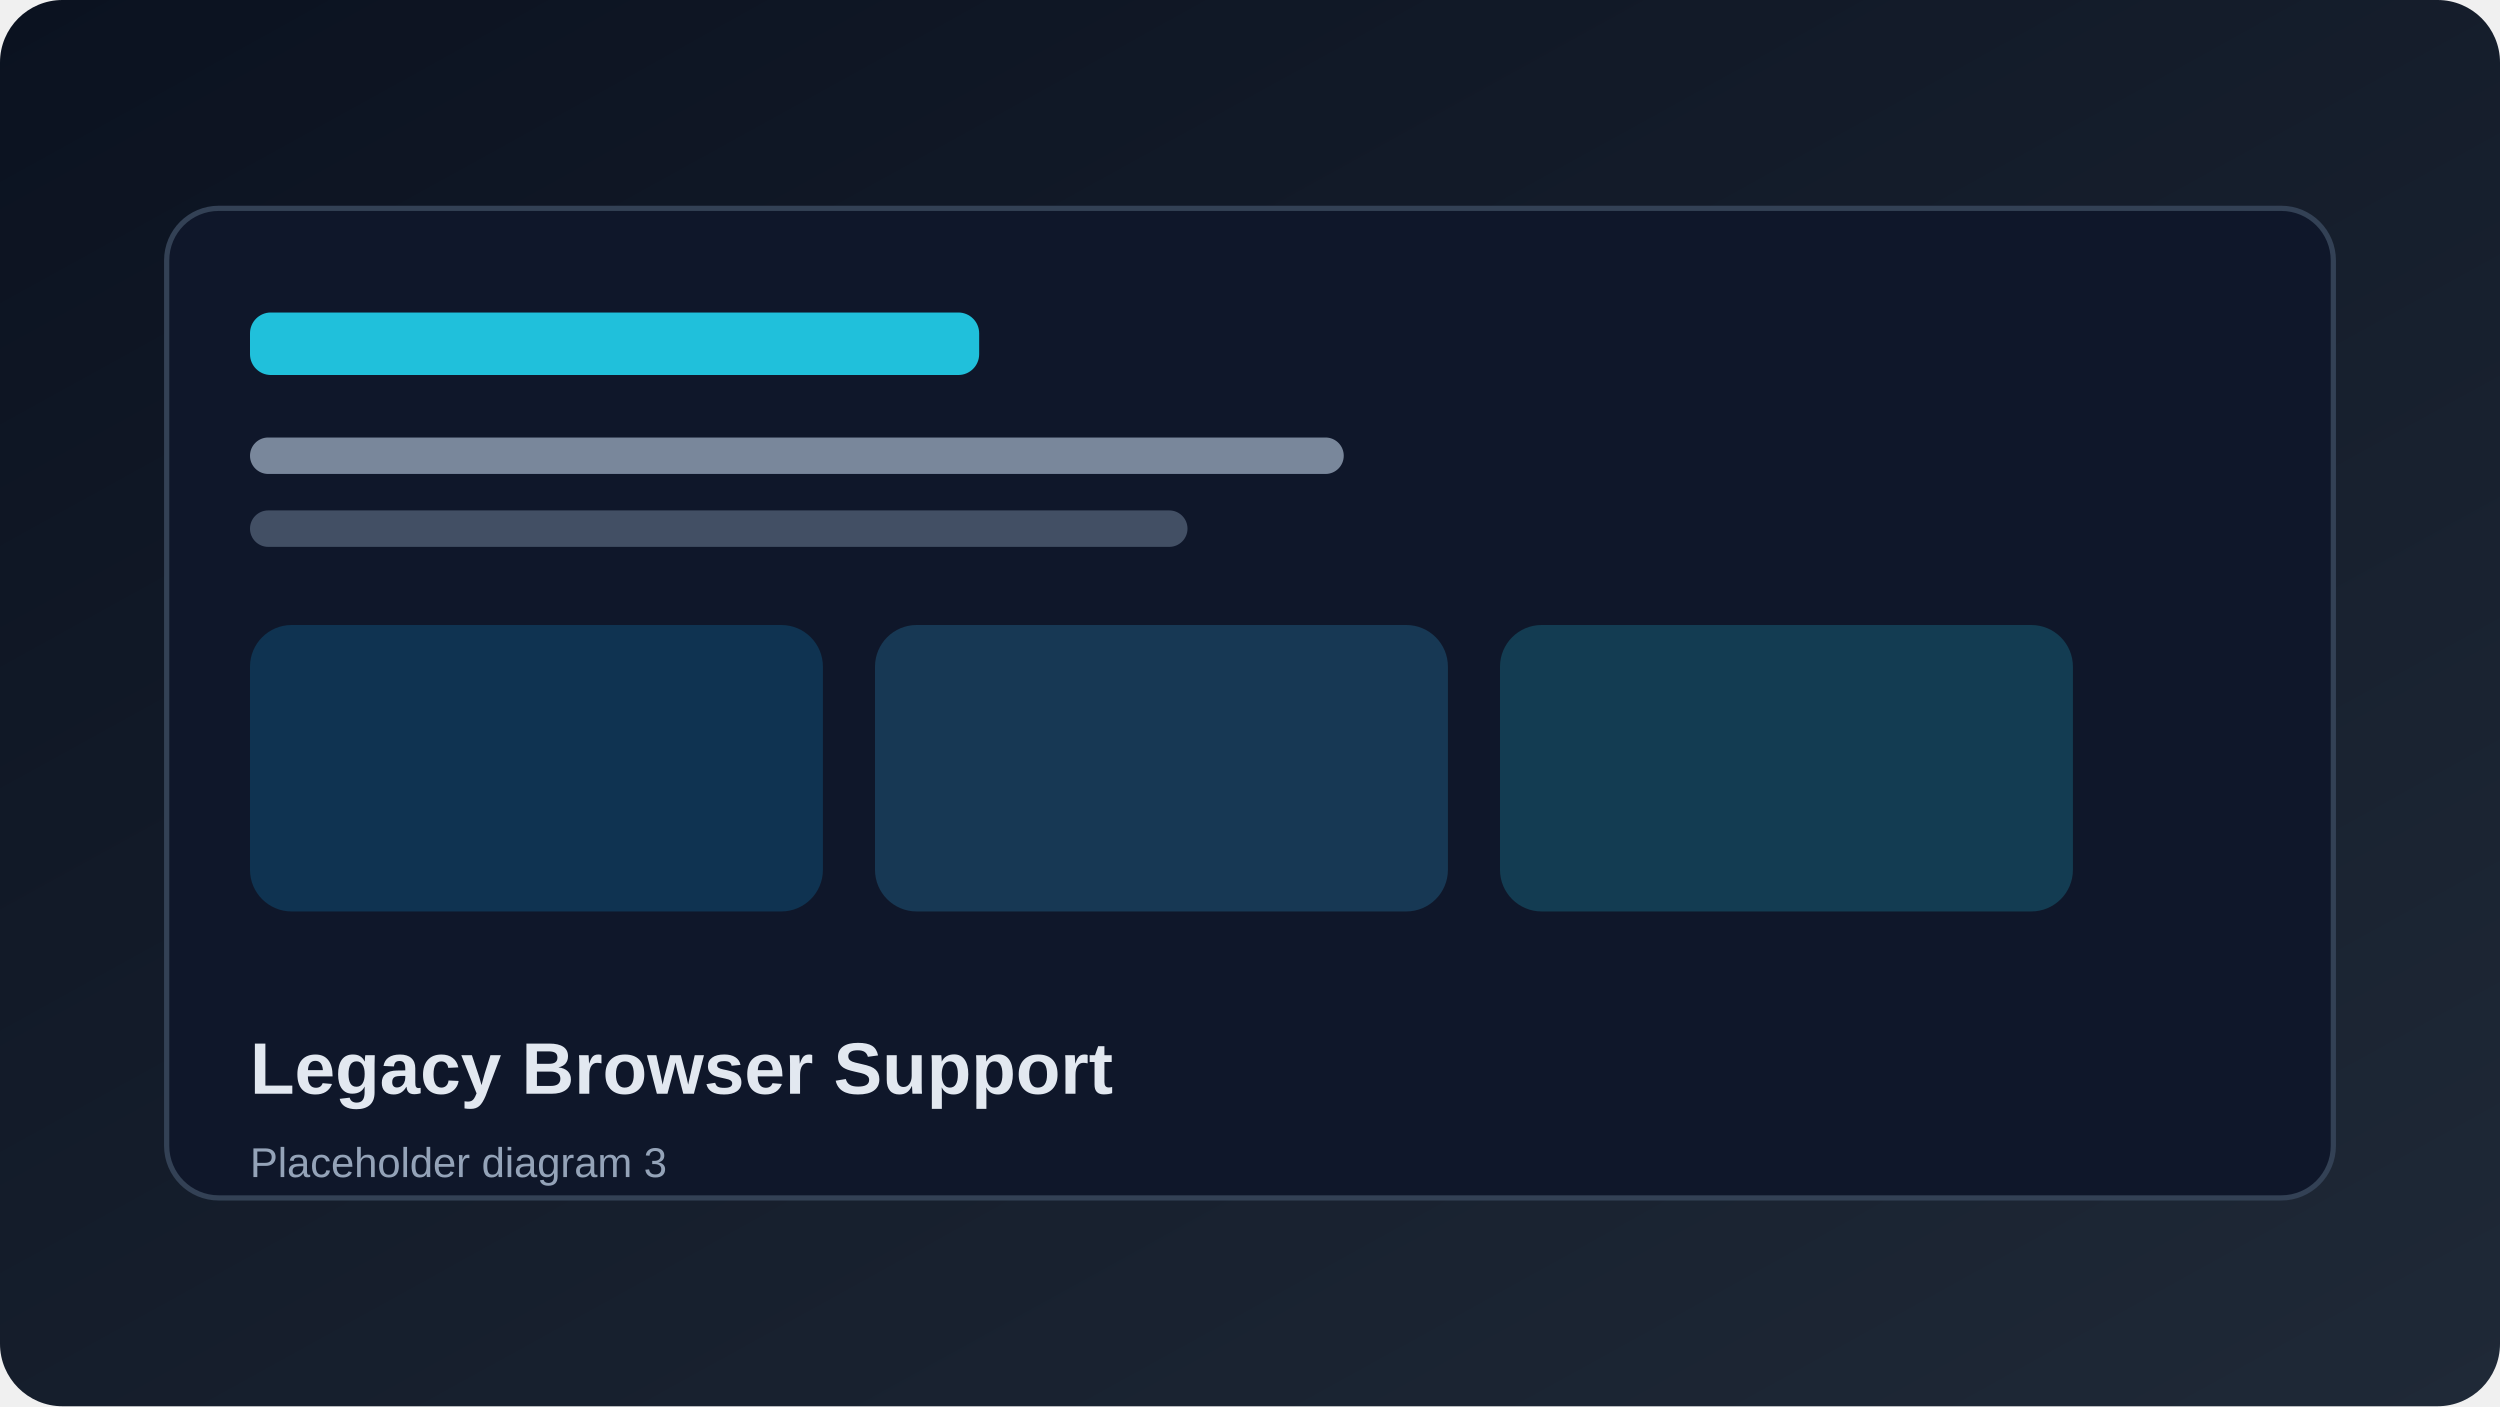
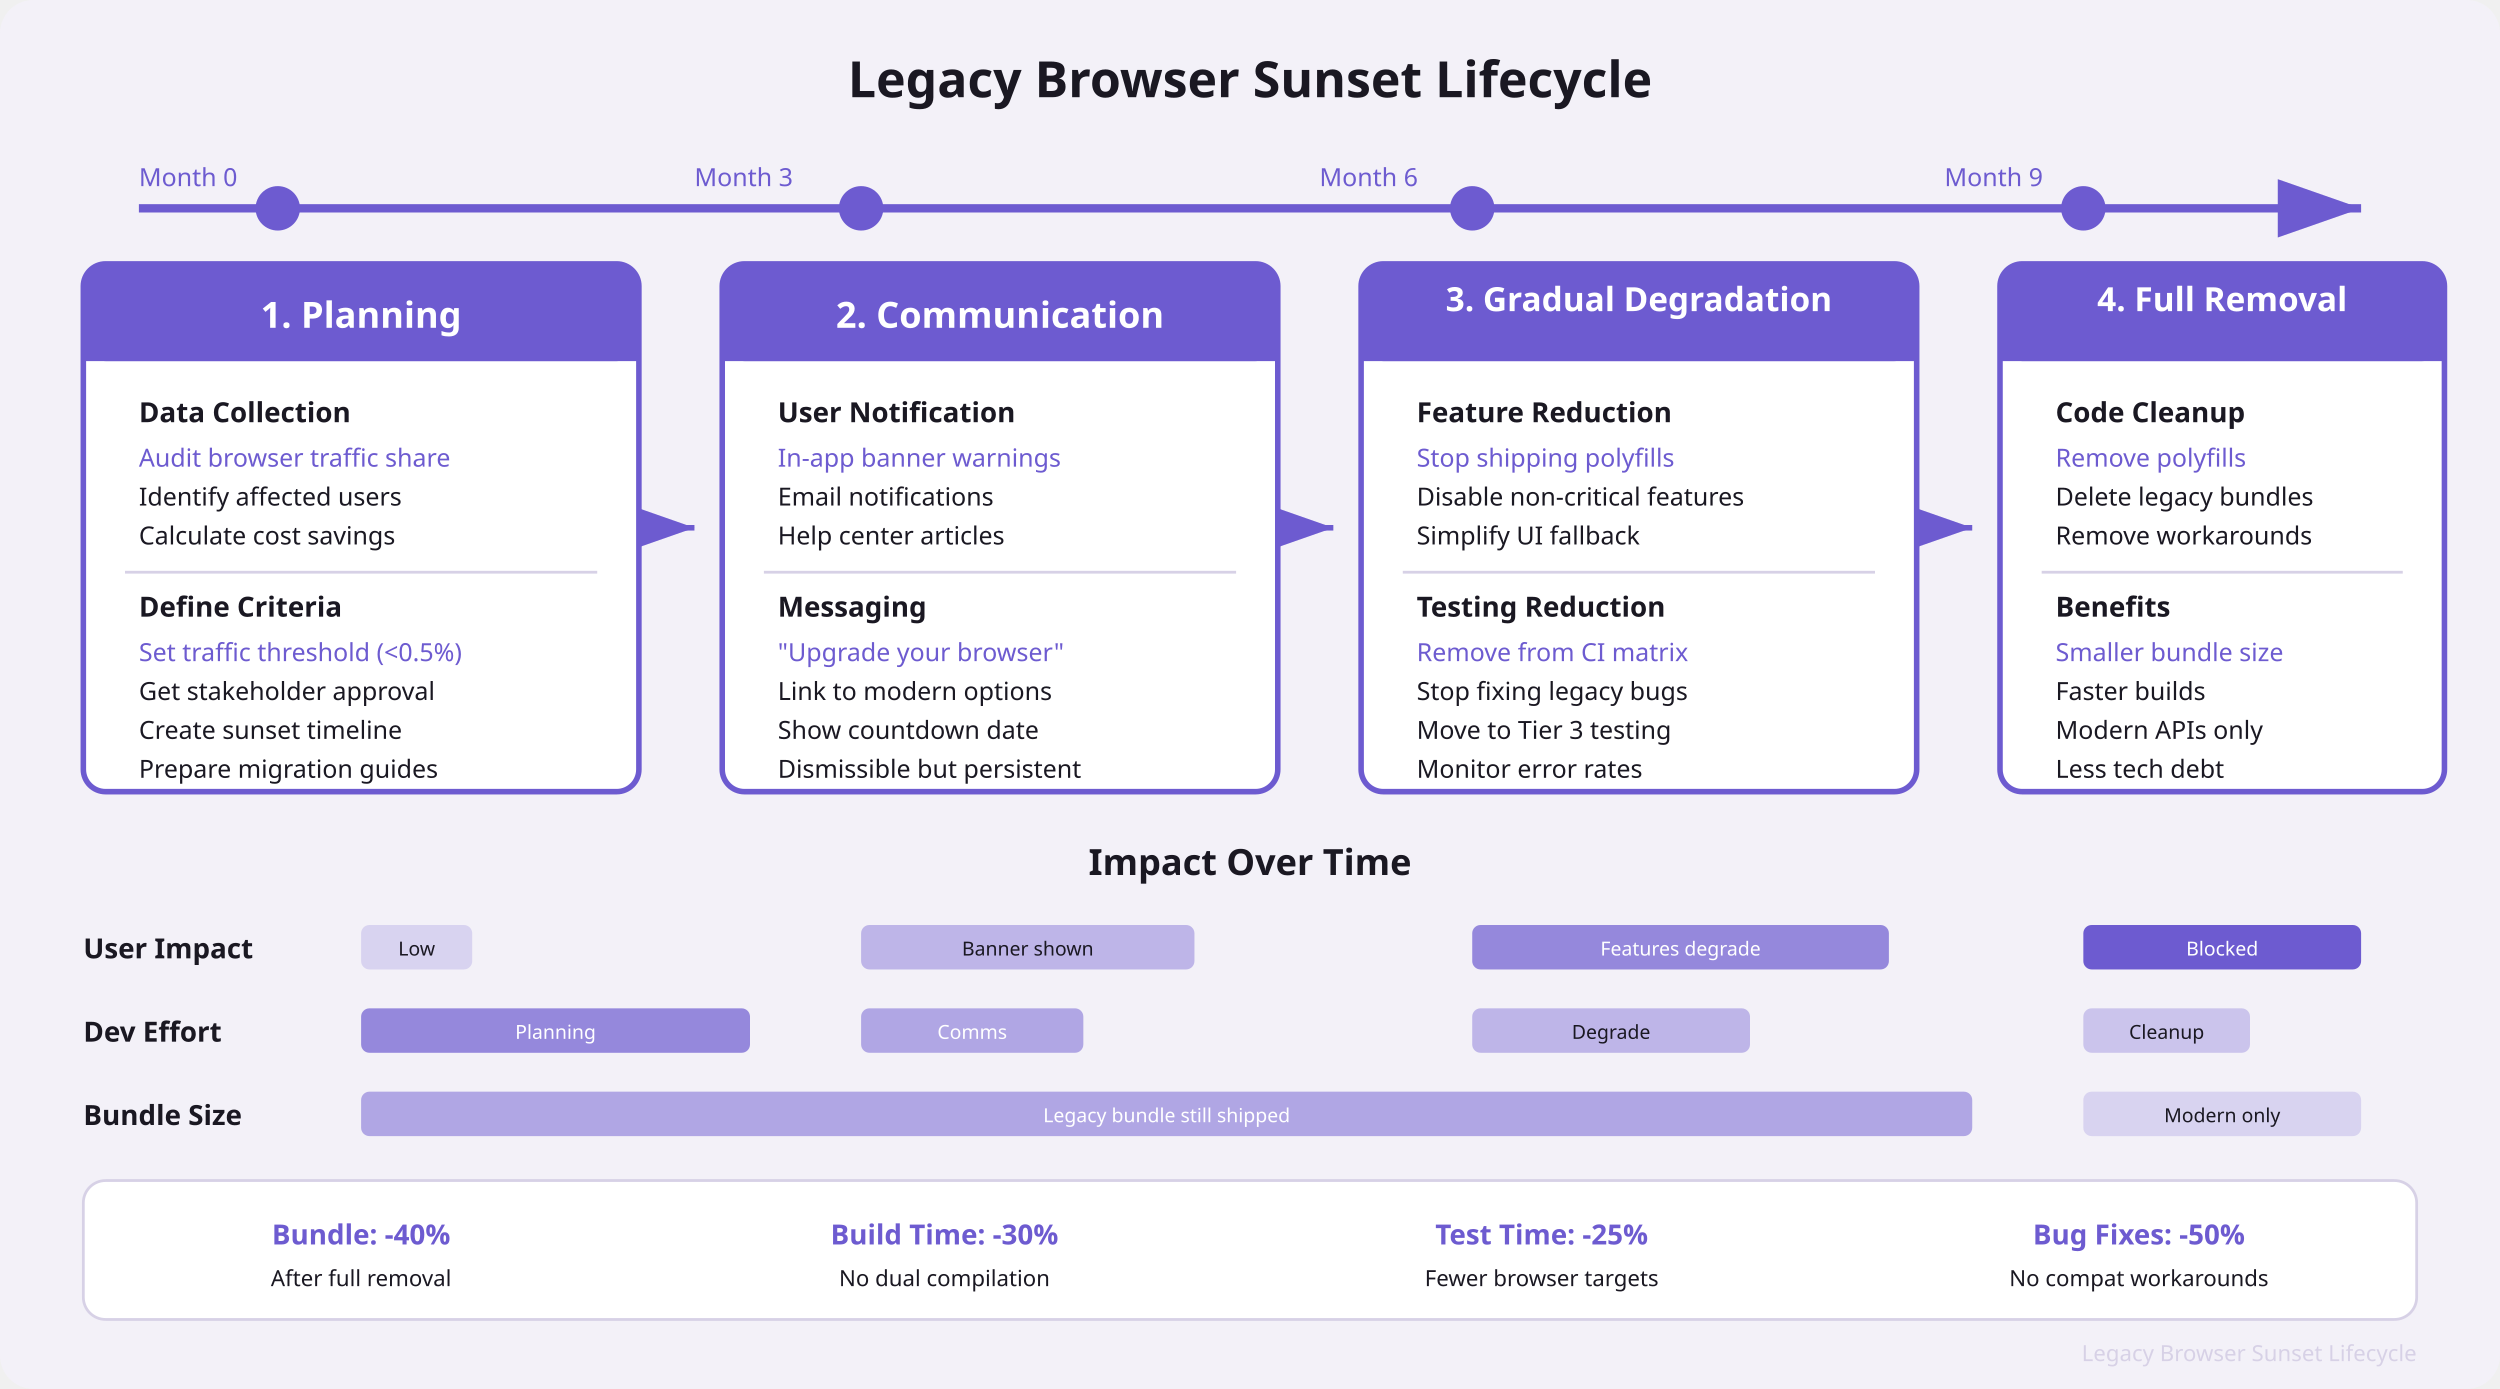
- <svg xmlns="http://www.w3.org/2000/svg" width="960" height="540" viewBox="0 0 960 540" role="img" aria-label="Legacy Browser Support diagram 3">
+ <svg xmlns="http://www.w3.org/2000/svg" viewBox="0 0 900 500" font-family="system-ui, sans-serif">
  <defs>
-     <linearGradient id="bg3" x1="0" y1="0" x2="1" y2="1">
-       <stop offset="0%" stop-color="#0b1220" />
-       <stop offset="100%" stop-color="#1f2937" />
-     </linearGradient>
+     <marker id="arrow-lb3" markerWidth="10" markerHeight="7" refX="10" refY="3.5" orient="auto">
+       <polygon points="0 0, 10 3.5, 0 7" fill="#6d5bd0" />
+     </marker>
  </defs>
-   <rect width="960" height="540" rx="24" fill="url(#bg3)" />
-   <rect x="64" y="80" width="832" height="380" rx="20" fill="#0f172a" stroke="#334155" stroke-width="2" />
-   <rect x="96" y="120" width="280" height="24" rx="8" fill="#22d3ee" opacity="0.9" />
-   <rect x="96" y="168" width="420" height="14" rx="7" fill="#94a3b8" opacity="0.8" />
-   <rect x="96" y="196" width="360" height="14" rx="7" fill="#64748b" opacity="0.6" />
-   <rect x="96" y="240" width="220" height="110" rx="16" fill="#0ea5e9" opacity="0.2" />
-   <rect x="336" y="240" width="220" height="110" rx="16" fill="#38bdf8" opacity="0.2" />
-   <rect x="576" y="240" width="220" height="110" rx="16" fill="#22d3ee" opacity="0.2" />
-   <text x="96" y="420" fill="#e2e8f0" font-family="Arial, Helvetica, sans-serif" font-size="28" font-weight="700">Legacy Browser Support</text>
-   <text x="96" y="452" fill="#94a3b8" font-family="Arial, Helvetica, sans-serif" font-size="16">Placeholder diagram 3</text>
+   <rect width="900" height="500" rx="12" fill="#f3f1f8" />
+   <text x="450" y="35" text-anchor="middle" font-size="18" font-weight="700" fill="#1a1822">Legacy Browser Sunset Lifecycle</text>
+   <line x1="50" y1="75" x2="850" y2="75" stroke="#6d5bd0" stroke-width="3" marker-end="url(#arrow-lb3)" />
+   <text x="50" y="67" font-size="9" fill="#6d5bd0">Month 0</text>
+   <text x="250" y="67" font-size="9" fill="#6d5bd0">Month 3</text>
+   <text x="475" y="67" font-size="9" fill="#6d5bd0">Month 6</text>
+   <text x="700" y="67" font-size="9" fill="#6d5bd0">Month 9</text>
+   <circle cx="100" cy="75" r="8" fill="#6d5bd0" />
+   <circle cx="310" cy="75" r="8" fill="#6d5bd0" />
+   <circle cx="530" cy="75" r="8" fill="#6d5bd0" />
+   <circle cx="750" cy="75" r="8" fill="#6d5bd0" />
+   <rect x="30" y="95" width="200" height="190" rx="8" fill="#ffffff" stroke="#6d5bd0" stroke-width="2" />
+   <rect x="30" y="95" width="200" height="35" rx="8" fill="#6d5bd0" />
+   <rect x="30" y="120" width="200" height="10" fill="#6d5bd0" />
+   <text x="130" y="118" text-anchor="middle" font-size="13" font-weight="700" fill="#ffffff">1. Planning</text>
+   <text x="50" y="152" font-size="10" font-weight="600" fill="#1a1822">Data Collection</text>
+   <text x="50" y="168" font-size="9" fill="#6d5bd0">Audit browser traffic share</text>
+   <text x="50" y="182" font-size="9" fill="#1a1822">Identify affected users</text>
+   <text x="50" y="196" font-size="9" fill="#1a1822">Calculate cost savings</text>
+   <line x1="45" y1="206" x2="215" y2="206" stroke="#d7d1e6" stroke-width="1" />
+   <text x="50" y="222" font-size="10" font-weight="600" fill="#1a1822">Define Criteria</text>
+   <text x="50" y="238" font-size="9" fill="#6d5bd0">Set traffic threshold (&lt;0.5%)</text>
+   <text x="50" y="252" font-size="9" fill="#1a1822">Get stakeholder approval</text>
+   <text x="50" y="266" font-size="9" fill="#1a1822">Create sunset timeline</text>
+   <text x="50" y="280" font-size="9" fill="#1a1822">Prepare migration guides</text>
+   <line x1="230" y1="190" x2="250" y2="190" stroke="#6d5bd0" stroke-width="2" marker-end="url(#arrow-lb3)" />
+   <rect x="260" y="95" width="200" height="190" rx="8" fill="#ffffff" stroke="#6d5bd0" stroke-width="2" />
+   <rect x="260" y="95" width="200" height="35" rx="8" fill="#6d5bd0" />
+   <rect x="260" y="120" width="200" height="10" fill="#6d5bd0" />
+   <text x="360" y="118" text-anchor="middle" font-size="13" font-weight="700" fill="#ffffff">2. Communication</text>
+   <text x="280" y="152" font-size="10" font-weight="600" fill="#1a1822">User Notification</text>
+   <text x="280" y="168" font-size="9" fill="#6d5bd0">In-app banner warnings</text>
+   <text x="280" y="182" font-size="9" fill="#1a1822">Email notifications</text>
+   <text x="280" y="196" font-size="9" fill="#1a1822">Help center articles</text>
+   <line x1="275" y1="206" x2="445" y2="206" stroke="#d7d1e6" stroke-width="1" />
+   <text x="280" y="222" font-size="10" font-weight="600" fill="#1a1822">Messaging</text>
+   <text x="280" y="238" font-size="9" fill="#6d5bd0">"Upgrade your browser"</text>
+   <text x="280" y="252" font-size="9" fill="#1a1822">Link to modern options</text>
+   <text x="280" y="266" font-size="9" fill="#1a1822">Show countdown date</text>
+   <text x="280" y="280" font-size="9" fill="#1a1822">Dismissible but persistent</text>
+   <line x1="460" y1="190" x2="480" y2="190" stroke="#6d5bd0" stroke-width="2" marker-end="url(#arrow-lb3)" />
+   <rect x="490" y="95" width="200" height="190" rx="8" fill="#ffffff" stroke="#6d5bd0" stroke-width="2" />
+   <rect x="490" y="95" width="200" height="35" rx="8" fill="#6d5bd0" />
+   <rect x="490" y="120" width="200" height="10" fill="#6d5bd0" />
+   <text x="590" y="112" text-anchor="middle" font-size="12" font-weight="700" fill="#ffffff">3. Gradual Degradation</text>
+   <text x="510" y="152" font-size="10" font-weight="600" fill="#1a1822">Feature Reduction</text>
+   <text x="510" y="168" font-size="9" fill="#6d5bd0">Stop shipping polyfills</text>
+   <text x="510" y="182" font-size="9" fill="#1a1822">Disable non-critical features</text>
+   <text x="510" y="196" font-size="9" fill="#1a1822">Simplify UI fallback</text>
+   <line x1="505" y1="206" x2="675" y2="206" stroke="#d7d1e6" stroke-width="1" />
+   <text x="510" y="222" font-size="10" font-weight="600" fill="#1a1822">Testing Reduction</text>
+   <text x="510" y="238" font-size="9" fill="#6d5bd0">Remove from CI matrix</text>
+   <text x="510" y="252" font-size="9" fill="#1a1822">Stop fixing legacy bugs</text>
+   <text x="510" y="266" font-size="9" fill="#1a1822">Move to Tier 3 testing</text>
+   <text x="510" y="280" font-size="9" fill="#1a1822">Monitor error rates</text>
+   <line x1="690" y1="190" x2="710" y2="190" stroke="#6d5bd0" stroke-width="2" marker-end="url(#arrow-lb3)" />
+   <rect x="720" y="95" width="160" height="190" rx="8" fill="#ffffff" stroke="#6d5bd0" stroke-width="2" />
+   <rect x="720" y="95" width="160" height="35" rx="8" fill="#6d5bd0" />
+   <rect x="720" y="120" width="160" height="10" fill="#6d5bd0" />
+   <text x="800" y="112" text-anchor="middle" font-size="12" font-weight="700" fill="#ffffff">4. Full Removal</text>
+   <text x="740" y="152" font-size="10" font-weight="600" fill="#1a1822">Code Cleanup</text>
+   <text x="740" y="168" font-size="9" fill="#6d5bd0">Remove polyfills</text>
+   <text x="740" y="182" font-size="9" fill="#1a1822">Delete legacy bundles</text>
+   <text x="740" y="196" font-size="9" fill="#1a1822">Remove workarounds</text>
+   <line x1="735" y1="206" x2="865" y2="206" stroke="#d7d1e6" stroke-width="1" />
+   <text x="740" y="222" font-size="10" font-weight="600" fill="#1a1822">Benefits</text>
+   <text x="740" y="238" font-size="9" fill="#6d5bd0">Smaller bundle size</text>
+   <text x="740" y="252" font-size="9" fill="#1a1822">Faster builds</text>
+   <text x="740" y="266" font-size="9" fill="#1a1822">Modern APIs only</text>
+   <text x="740" y="280" font-size="9" fill="#1a1822">Less tech debt</text>
+   <text x="450" y="315" text-anchor="middle" font-size="13" font-weight="700" fill="#1a1822">Impact Over Time</text>
+   <text x="30" y="345" font-size="10" font-weight="600" fill="#1a1822">User Impact</text>
+   <rect x="130" y="333" width="40" height="16" rx="3" fill="#6d5bd0" opacity="0.2" />
+   <rect x="310" y="333" width="120" height="16" rx="3" fill="#6d5bd0" opacity="0.4" />
+   <rect x="530" y="333" width="150" height="16" rx="3" fill="#6d5bd0" opacity="0.7" />
+   <rect x="750" y="333" width="100" height="16" rx="3" fill="#6d5bd0" />
+   <text x="150" y="344" text-anchor="middle" font-size="7" fill="#1a1822">Low</text>
+   <text x="370" y="344" text-anchor="middle" font-size="7" fill="#1a1822">Banner shown</text>
+   <text x="605" y="344" text-anchor="middle" font-size="7" fill="#ffffff">Features degrade</text>
+   <text x="800" y="344" text-anchor="middle" font-size="7" fill="#ffffff">Blocked</text>
+   <text x="30" y="375" font-size="10" font-weight="600" fill="#1a1822">Dev Effort</text>
+   <rect x="130" y="363" width="140" height="16" rx="3" fill="#6d5bd0" opacity="0.7" />
+   <rect x="310" y="363" width="80" height="16" rx="3" fill="#6d5bd0" opacity="0.5" />
+   <rect x="530" y="363" width="100" height="16" rx="3" fill="#6d5bd0" opacity="0.4" />
+   <rect x="750" y="363" width="60" height="16" rx="3" fill="#6d5bd0" opacity="0.3" />
+   <text x="200" y="374" text-anchor="middle" font-size="7" fill="#ffffff">Planning</text>
+   <text x="350" y="374" text-anchor="middle" font-size="7" fill="#ffffff">Comms</text>
+   <text x="580" y="374" text-anchor="middle" font-size="7" fill="#1a1822">Degrade</text>
+   <text x="780" y="374" text-anchor="middle" font-size="7" fill="#1a1822">Cleanup</text>
+   <text x="30" y="405" font-size="10" font-weight="600" fill="#1a1822">Bundle Size</text>
+   <rect x="130" y="393" width="580" height="16" rx="3" fill="#6d5bd0" opacity="0.5" />
+   <rect x="750" y="393" width="100" height="16" rx="3" fill="#6d5bd0" opacity="0.2" />
+   <text x="420" y="404" text-anchor="middle" font-size="7" fill="#ffffff">Legacy bundle still shipped</text>
+   <text x="800" y="404" text-anchor="middle" font-size="7" fill="#1a1822">Modern only</text>
+   <rect x="30" y="425" width="840" height="50" rx="8" fill="#ffffff" stroke="#d7d1e6" stroke-width="1" />
+   <text x="130" y="448" text-anchor="middle" font-size="10" font-weight="600" fill="#6d5bd0">Bundle: -40%</text>
+   <text x="130" y="463" text-anchor="middle" font-size="8" fill="#1a1822">After full removal</text>
+   <text x="340" y="448" text-anchor="middle" font-size="10" font-weight="600" fill="#6d5bd0">Build Time: -30%</text>
+   <text x="340" y="463" text-anchor="middle" font-size="8" fill="#1a1822">No dual compilation</text>
+   <text x="555" y="448" text-anchor="middle" font-size="10" font-weight="600" fill="#6d5bd0">Test Time: -25%</text>
+   <text x="555" y="463" text-anchor="middle" font-size="8" fill="#1a1822">Fewer browser targets</text>
+   <text x="770" y="448" text-anchor="middle" font-size="10" font-weight="600" fill="#6d5bd0">Bug Fixes: -50%</text>
+   <text x="770" y="463" text-anchor="middle" font-size="8" fill="#1a1822">No compat workarounds</text>
+   <text x="870" y="490" text-anchor="end" font-size="8" fill="#d7d1e6">Legacy Browser Sunset Lifecycle</text>
</svg>
